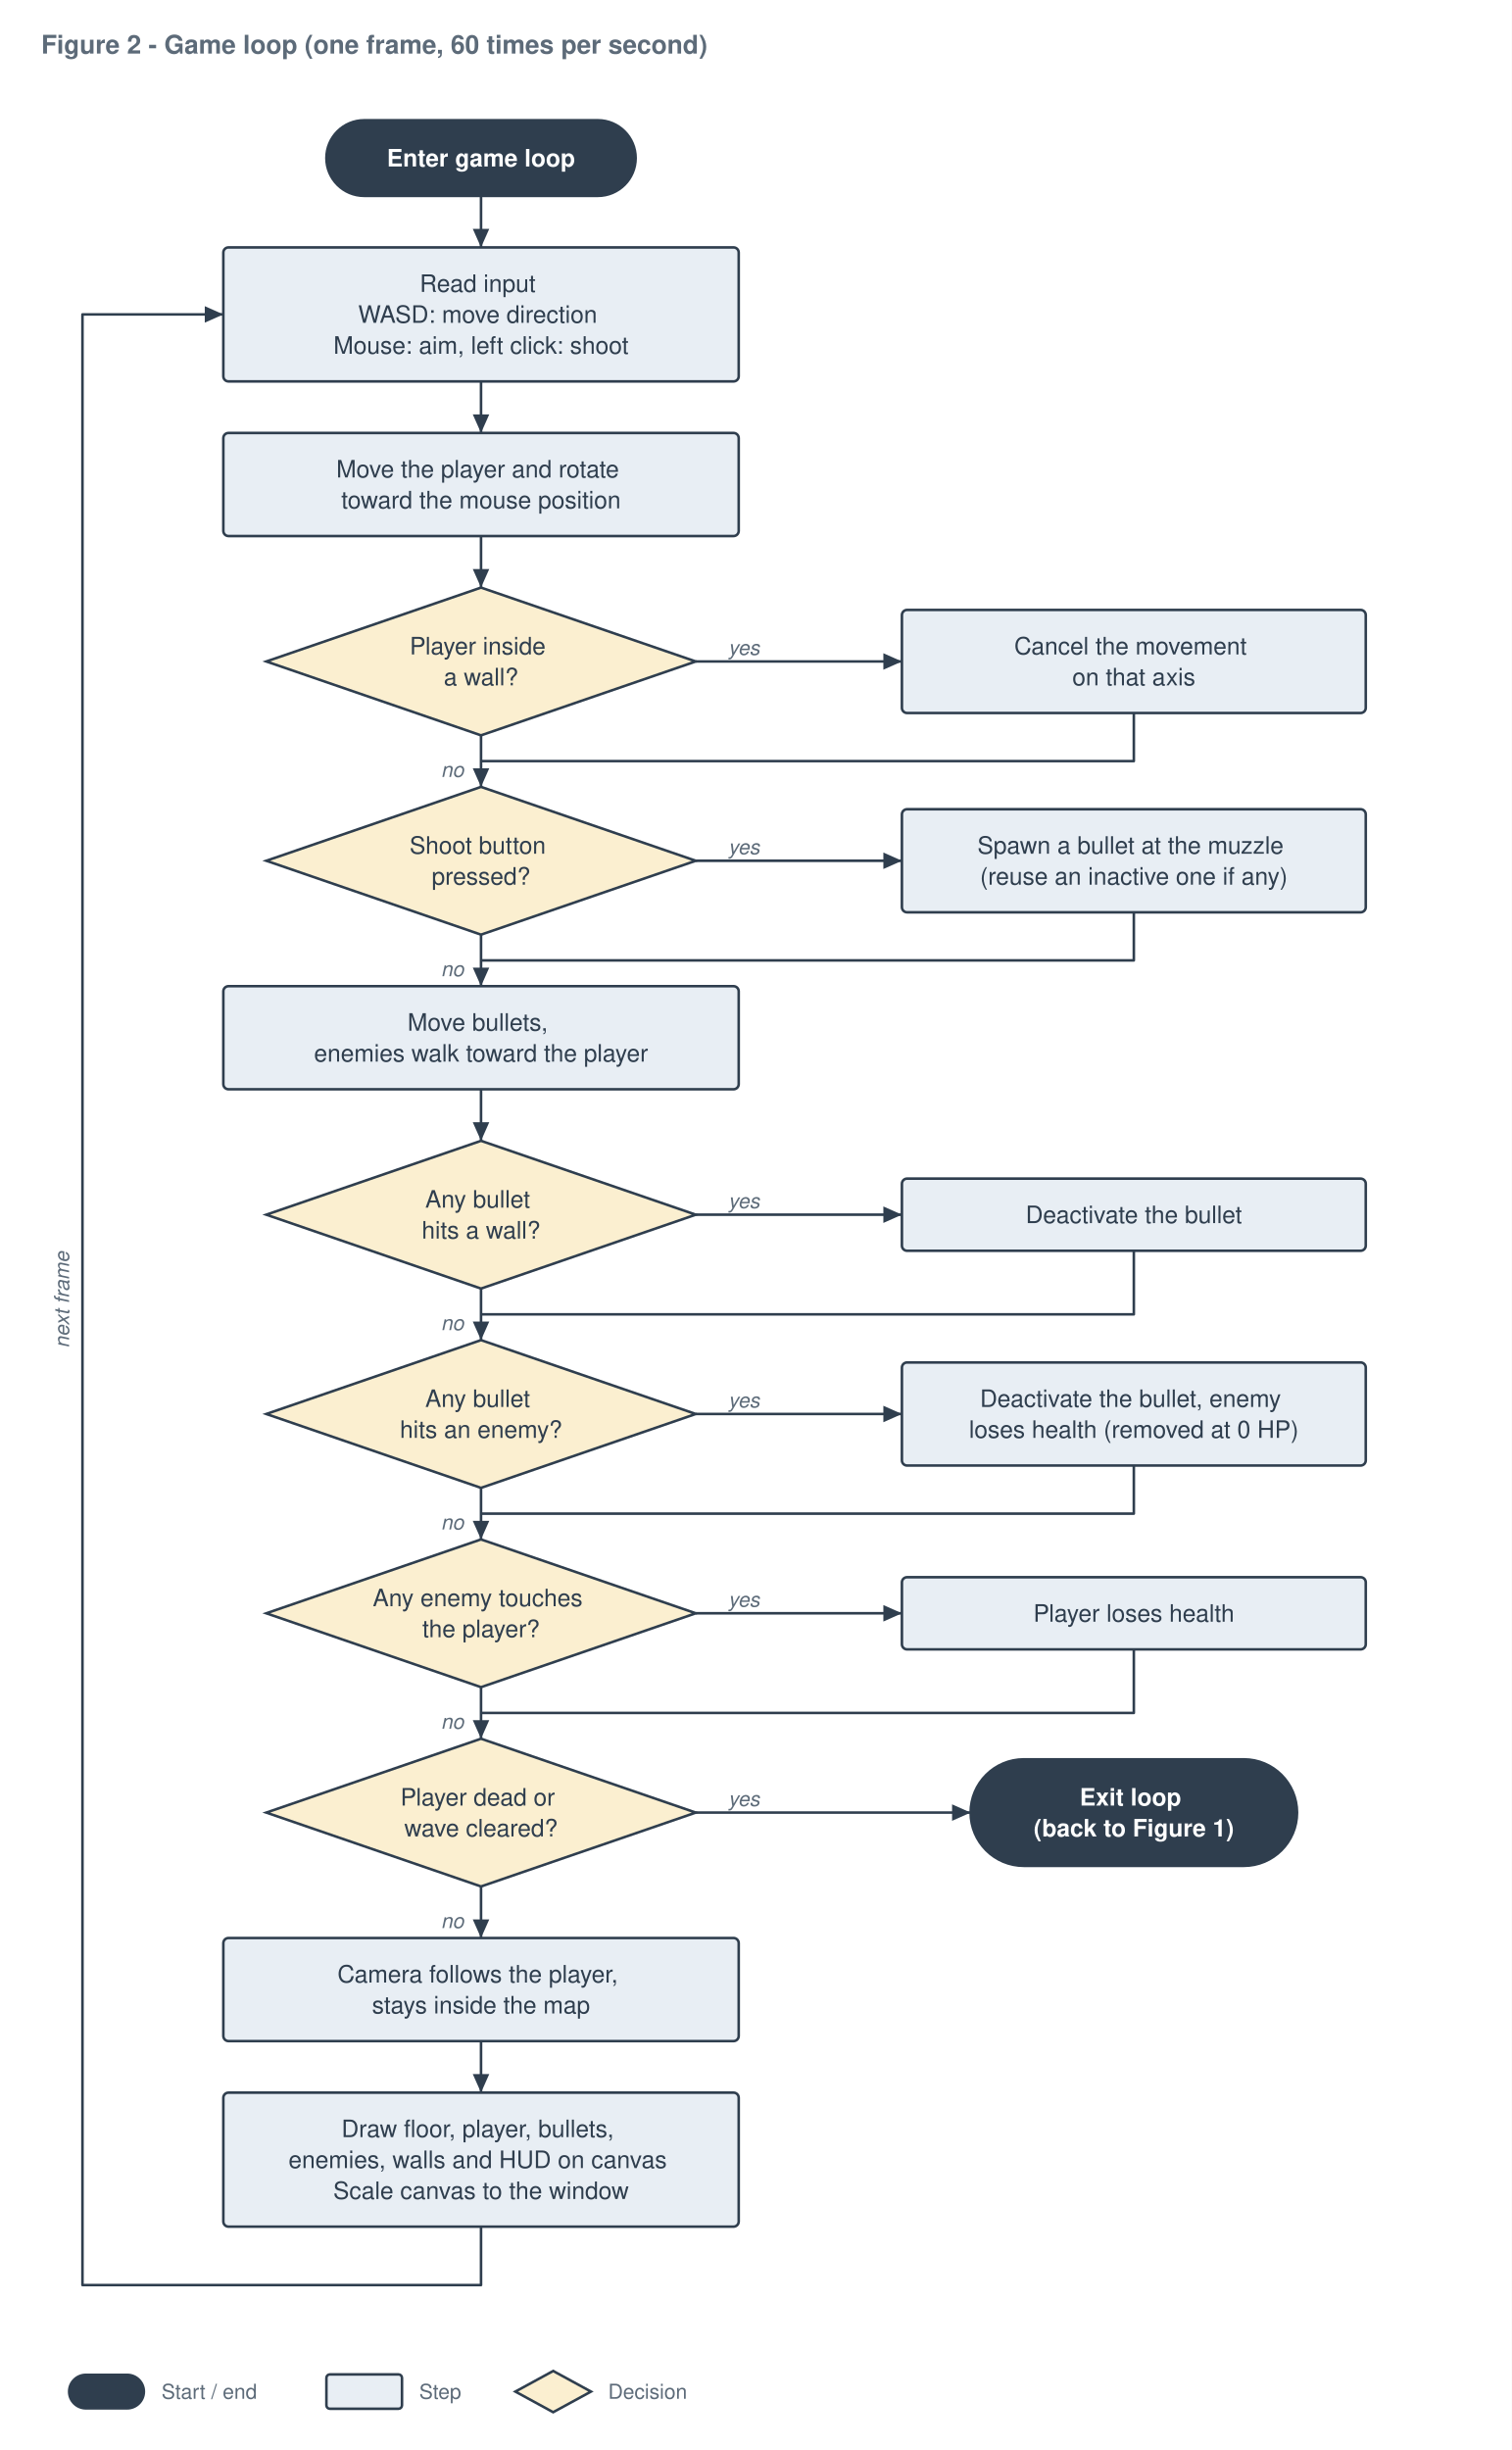
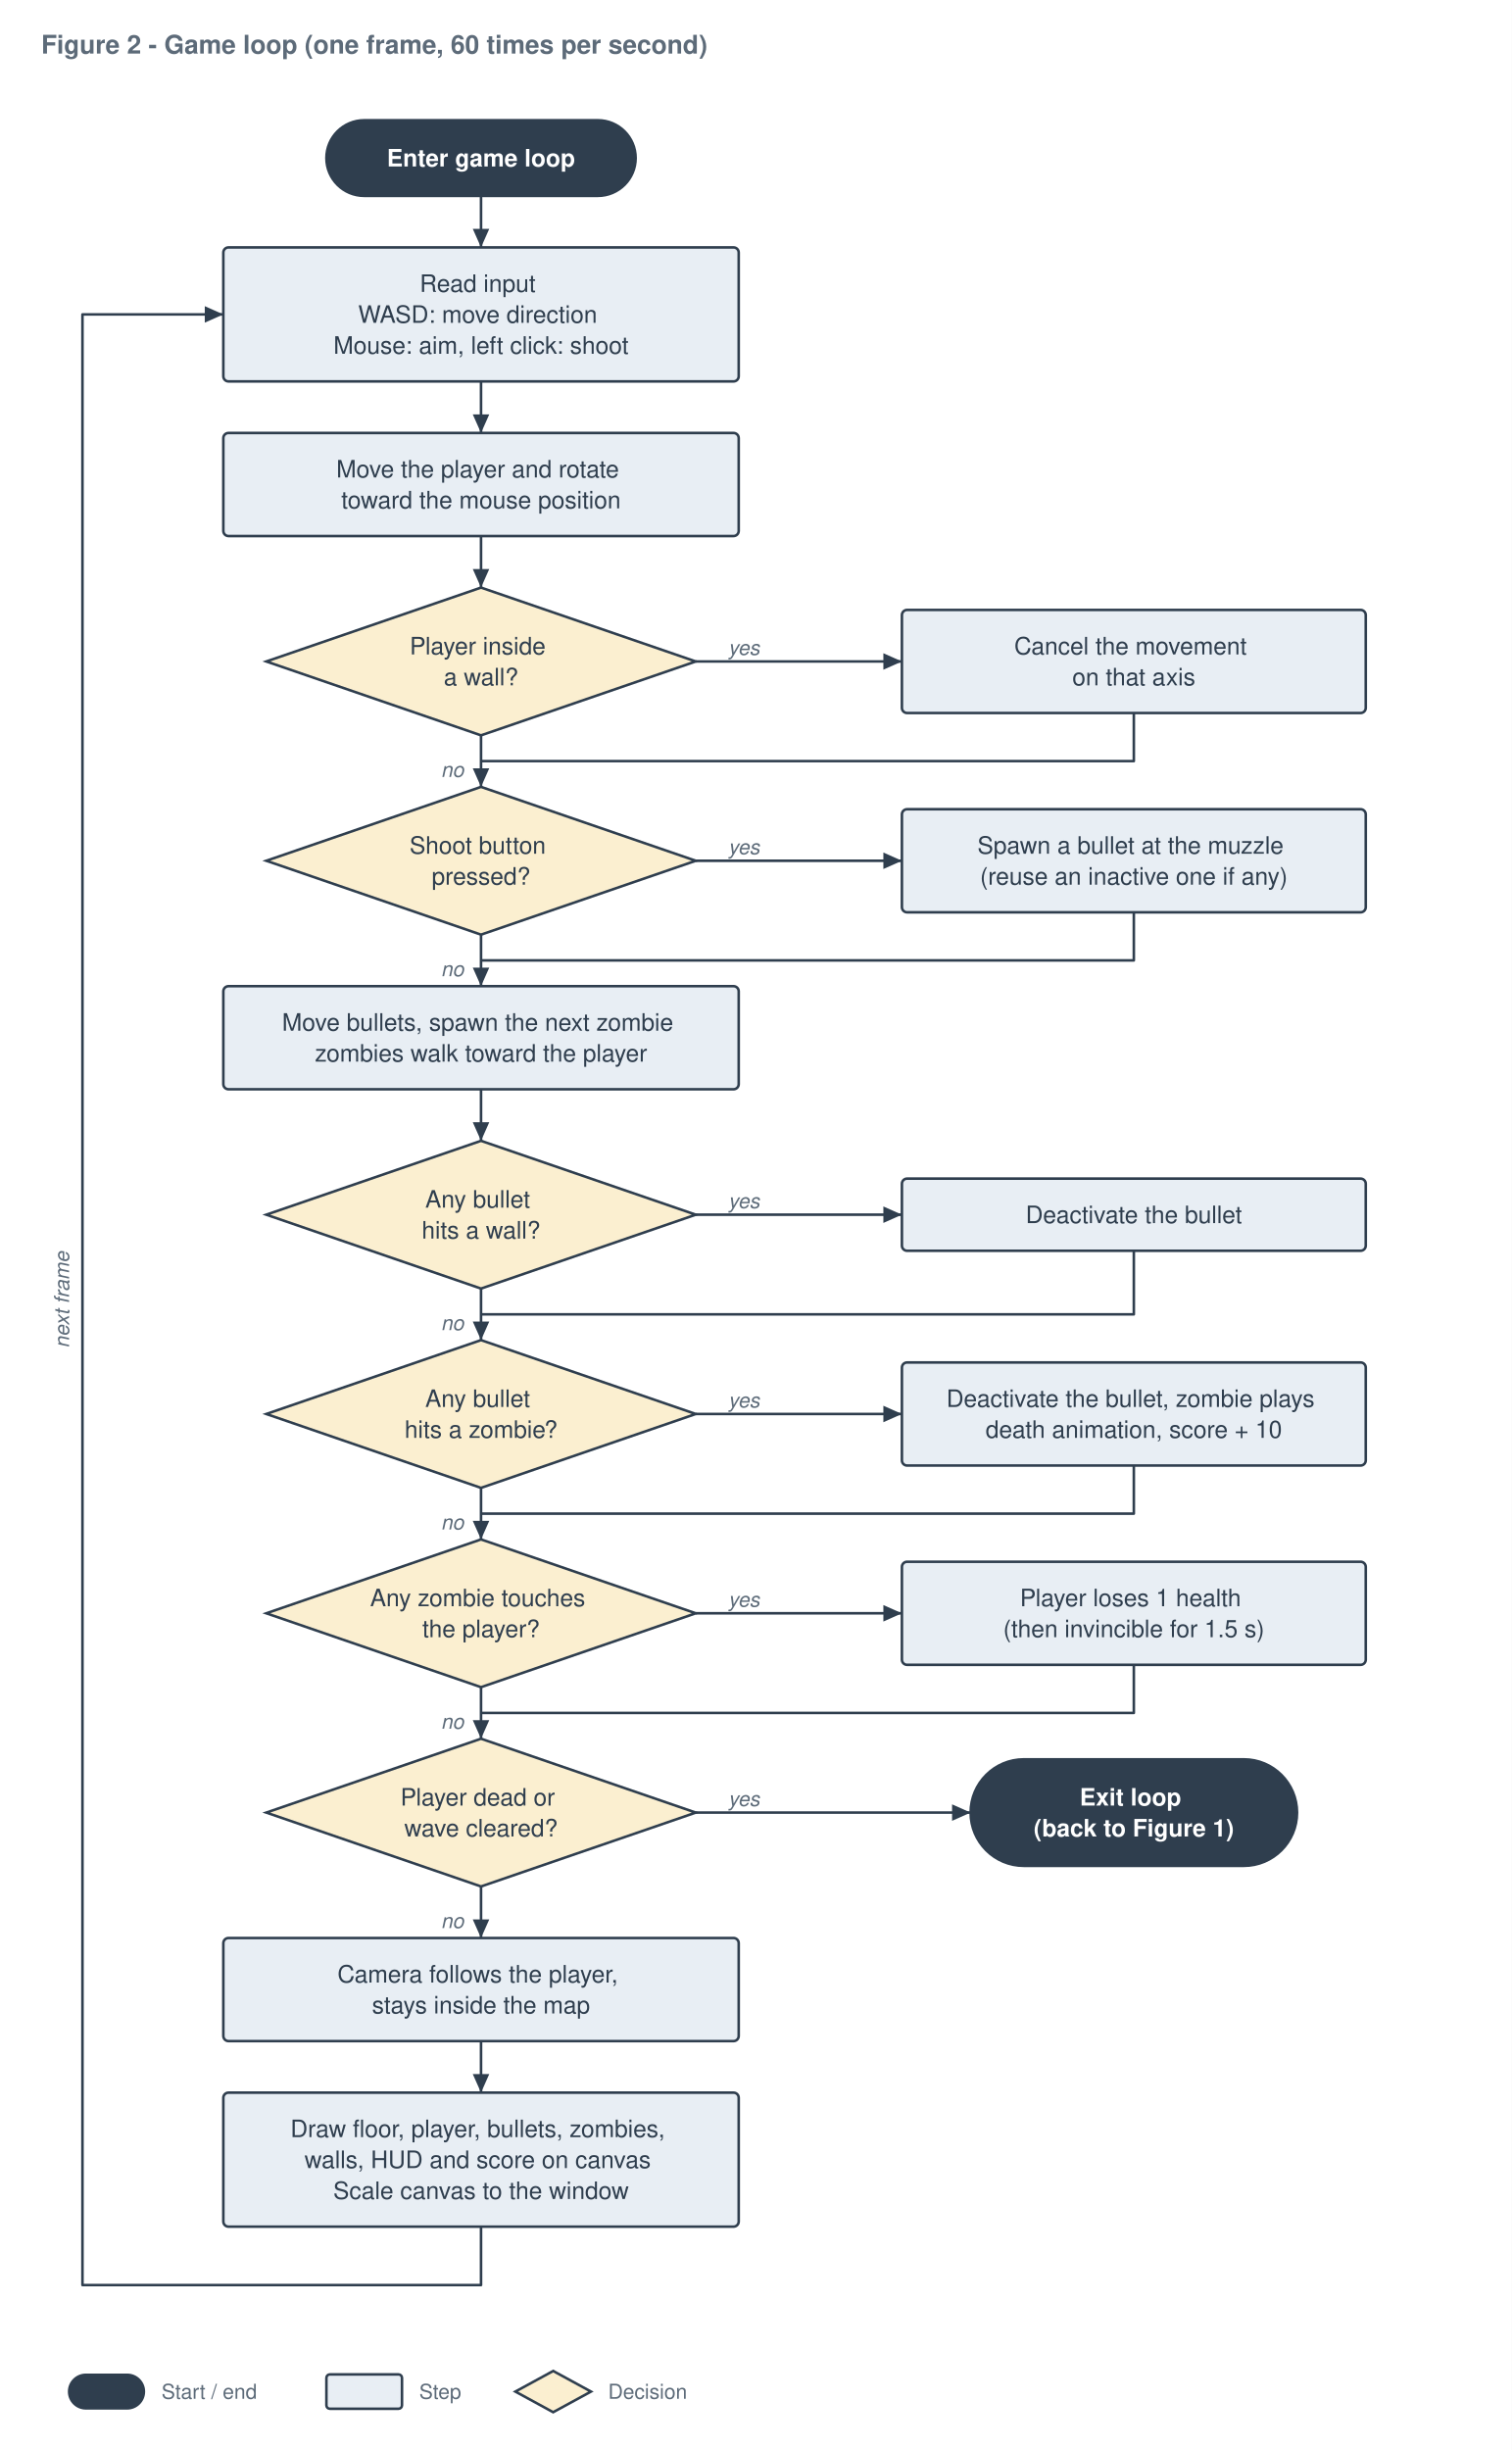
<svg xmlns="http://www.w3.org/2000/svg" width="880" height="1426" viewBox="0 0 880 1426">
  <defs>
    <marker id="arr" viewBox="0 0 10 10" refX="9" refY="5" markerWidth="8" markerHeight="8" orient="auto">
      <path d="M0,1 L9,5 L0,9 z" fill="#2F3E4E" />
    </marker>
  </defs>
  <rect width="100%" height="100%" fill="white" />
  <text font-family="Helvetica Neue, Helvetica, Arial, sans-serif" font-size="15" fill="#5D6B79" font-weight="bold" font-style="normal" text-anchor="start">
    <tspan x="24" y="31.2">Figure 2 - Game loop (one frame, 60 times per second)</tspan>
  </text>
  <rect x="190.0" y="70.0" width="180" height="44" rx="22.0" fill="#2F3E4E" stroke="#2F3E4E" stroke-width="1.5" />
  <text font-family="Helvetica Neue, Helvetica, Arial, sans-serif" font-size="14" fill="white" font-weight="bold" font-style="normal" text-anchor="middle">
    <tspan x="280" y="96.9">Enter game loop</tspan>
  </text>
  <rect x="130.0" y="144.0" width="300" height="78" rx="3" fill="#E8EEF4" stroke="#2F3E4E" stroke-width="1.5" />
  <text font-family="Helvetica Neue, Helvetica, Arial, sans-serif" font-size="14" fill="#2F3E4E" font-weight="normal" font-style="normal" text-anchor="middle">
    <tspan x="280" y="169.9">Read input</tspan>
    <tspan x="280" y="187.9">WASD: move direction</tspan>
    <tspan x="280" y="205.9">Mouse: aim, left click: shoot</tspan>
  </text>
  <rect x="130.0" y="252.0" width="300" height="60" rx="3" fill="#E8EEF4" stroke="#2F3E4E" stroke-width="1.5" />
  <text font-family="Helvetica Neue, Helvetica, Arial, sans-serif" font-size="14" fill="#2F3E4E" font-weight="normal" font-style="normal" text-anchor="middle">
    <tspan x="280" y="277.9">Move the player and rotate</tspan>
    <tspan x="280" y="295.9">toward the mouse position</tspan>
  </text>
  <polygon points="280,342.0 405.0,385.0 280,428.0 155.0,385.0" fill="#FBEFD0" stroke="#2F3E4E" stroke-width="1.5" />
  <text font-family="Helvetica Neue, Helvetica, Arial, sans-serif" font-size="14" fill="#2F3E4E" font-weight="normal" font-style="normal" text-anchor="middle">
    <tspan x="280" y="380.9">Player inside</tspan>
    <tspan x="280" y="398.9">a wall?</tspan>
  </text>
  <polygon points="280,458.0 405.0,501.0 280,544.0 155.0,501.0" fill="#FBEFD0" stroke="#2F3E4E" stroke-width="1.5" />
  <text font-family="Helvetica Neue, Helvetica, Arial, sans-serif" font-size="14" fill="#2F3E4E" font-weight="normal" font-style="normal" text-anchor="middle">
    <tspan x="280" y="496.9">Shoot button</tspan>
    <tspan x="280" y="514.9">pressed?</tspan>
  </text>
  <rect x="130.0" y="574.0" width="300" height="60" rx="3" fill="#E8EEF4" stroke="#2F3E4E" stroke-width="1.5" />
  <text font-family="Helvetica Neue, Helvetica, Arial, sans-serif" font-size="14" fill="#2F3E4E" font-weight="normal" font-style="normal" text-anchor="middle">
-     <tspan x="280" y="599.9">Move bullets,</tspan>
-     <tspan x="280" y="617.9">enemies walk toward the player</tspan>
+     <tspan x="280" y="599.9">Move bullets, spawn the next zombie</tspan>
+     <tspan x="280" y="617.9">zombies walk toward the player</tspan>
  </text>
  <polygon points="280,664.0 405.0,707.0 280,750.0 155.0,707.0" fill="#FBEFD0" stroke="#2F3E4E" stroke-width="1.5" />
  <text font-family="Helvetica Neue, Helvetica, Arial, sans-serif" font-size="14" fill="#2F3E4E" font-weight="normal" font-style="normal" text-anchor="middle">
    <tspan x="280" y="702.9">Any bullet</tspan>
    <tspan x="280" y="720.9">hits a wall?</tspan>
  </text>
  <polygon points="280,780.0 405.0,823.0 280,866.0 155.0,823.0" fill="#FBEFD0" stroke="#2F3E4E" stroke-width="1.5" />
  <text font-family="Helvetica Neue, Helvetica, Arial, sans-serif" font-size="14" fill="#2F3E4E" font-weight="normal" font-style="normal" text-anchor="middle">
    <tspan x="280" y="818.9">Any bullet</tspan>
-     <tspan x="280" y="836.9">hits an enemy?</tspan>
+     <tspan x="280" y="836.9">hits a zombie?</tspan>
  </text>
  <polygon points="280,896.0 405.0,939.0 280,982.0 155.0,939.0" fill="#FBEFD0" stroke="#2F3E4E" stroke-width="1.5" />
  <text font-family="Helvetica Neue, Helvetica, Arial, sans-serif" font-size="14" fill="#2F3E4E" font-weight="normal" font-style="normal" text-anchor="middle">
-     <tspan x="280" y="934.9">Any enemy touches</tspan>
+     <tspan x="280" y="934.9">Any zombie touches</tspan>
    <tspan x="280" y="952.9">the player?</tspan>
  </text>
  <polygon points="280,1012.0 405.0,1055.0 280,1098.0 155.0,1055.0" fill="#FBEFD0" stroke="#2F3E4E" stroke-width="1.5" />
  <text font-family="Helvetica Neue, Helvetica, Arial, sans-serif" font-size="14" fill="#2F3E4E" font-weight="normal" font-style="normal" text-anchor="middle">
    <tspan x="280" y="1050.9">Player dead or</tspan>
    <tspan x="280" y="1068.9">wave cleared?</tspan>
  </text>
  <rect x="130.0" y="1128.0" width="300" height="60" rx="3" fill="#E8EEF4" stroke="#2F3E4E" stroke-width="1.5" />
  <text font-family="Helvetica Neue, Helvetica, Arial, sans-serif" font-size="14" fill="#2F3E4E" font-weight="normal" font-style="normal" text-anchor="middle">
    <tspan x="280" y="1153.9">Camera follows the player,</tspan>
    <tspan x="280" y="1171.9">stays inside the map</tspan>
  </text>
  <rect x="130.0" y="1218.0" width="300" height="78" rx="3" fill="#E8EEF4" stroke="#2F3E4E" stroke-width="1.5" />
  <text font-family="Helvetica Neue, Helvetica, Arial, sans-serif" font-size="14" fill="#2F3E4E" font-weight="normal" font-style="normal" text-anchor="middle">
-     <tspan x="280" y="1243.9">Draw floor, player, bullets,</tspan>
-     <tspan x="280" y="1261.9">enemies, walls and HUD on canvas</tspan>
+     <tspan x="280" y="1243.9">Draw floor, player, bullets, zombies,</tspan>
+     <tspan x="280" y="1261.9">walls, HUD and score on canvas</tspan>
    <tspan x="280" y="1279.9">Scale canvas to the window</tspan>
  </text>
  <polyline points="280.0,114.0 280.0,144.0" fill="none" stroke="#2F3E4E" stroke-width="1.5" stroke-linejoin="round" marker-end="url(#arr)" />
  <polyline points="280.0,222.0 280.0,252.0" fill="none" stroke="#2F3E4E" stroke-width="1.5" stroke-linejoin="round" marker-end="url(#arr)" />
  <polyline points="280.0,312.0 280.0,342.0" fill="none" stroke="#2F3E4E" stroke-width="1.5" stroke-linejoin="round" marker-end="url(#arr)" />
  <polyline points="280.0,428.0 280.0,458.0" fill="none" stroke="#2F3E4E" stroke-width="1.5" stroke-linejoin="round" marker-end="url(#arr)" />
  <text font-family="Helvetica Neue, Helvetica, Arial, sans-serif" font-size="12" fill="#5D6B79" font-weight="normal" font-style="italic" text-anchor="end">
    <tspan x="270" y="452.2">no</tspan>
  </text>
  <rect x="525.0" y="355.0" width="270" height="60" rx="3" fill="#E8EEF4" stroke="#2F3E4E" stroke-width="1.5" />
  <text font-family="Helvetica Neue, Helvetica, Arial, sans-serif" font-size="14" fill="#2F3E4E" font-weight="normal" font-style="normal" text-anchor="middle">
    <tspan x="660" y="380.9">Cancel the movement</tspan>
    <tspan x="660" y="398.9">on that axis</tspan>
  </text>
  <polyline points="405.0,385.0 525.0,385.0" fill="none" stroke="#2F3E4E" stroke-width="1.5" stroke-linejoin="round" marker-end="url(#arr)" />
  <text font-family="Helvetica Neue, Helvetica, Arial, sans-serif" font-size="12" fill="#5D6B79" font-weight="normal" font-style="italic" text-anchor="middle">
    <tspan x="433.0" y="381.2">yes</tspan>
  </text>
  <polyline points="660.0,415.0 660.0,443.0 280.0,443.0" fill="none" stroke="#2F3E4E" stroke-width="1.5" stroke-linejoin="round" />
  <polyline points="280.0,544.0 280.0,574.0" fill="none" stroke="#2F3E4E" stroke-width="1.5" stroke-linejoin="round" marker-end="url(#arr)" />
  <text font-family="Helvetica Neue, Helvetica, Arial, sans-serif" font-size="12" fill="#5D6B79" font-weight="normal" font-style="italic" text-anchor="end">
    <tspan x="270" y="568.2">no</tspan>
  </text>
  <rect x="525.0" y="471.0" width="270" height="60" rx="3" fill="#E8EEF4" stroke="#2F3E4E" stroke-width="1.5" />
  <text font-family="Helvetica Neue, Helvetica, Arial, sans-serif" font-size="14" fill="#2F3E4E" font-weight="normal" font-style="normal" text-anchor="middle">
    <tspan x="660" y="496.9">Spawn a bullet at the muzzle</tspan>
    <tspan x="660" y="514.9">(reuse an inactive one if any)</tspan>
  </text>
  <polyline points="405.0,501.0 525.0,501.0" fill="none" stroke="#2F3E4E" stroke-width="1.5" stroke-linejoin="round" marker-end="url(#arr)" />
  <text font-family="Helvetica Neue, Helvetica, Arial, sans-serif" font-size="12" fill="#5D6B79" font-weight="normal" font-style="italic" text-anchor="middle">
    <tspan x="433.0" y="497.2">yes</tspan>
  </text>
  <polyline points="660.0,531.0 660.0,559.0 280.0,559.0" fill="none" stroke="#2F3E4E" stroke-width="1.5" stroke-linejoin="round" />
  <polyline points="280.0,634.0 280.0,664.0" fill="none" stroke="#2F3E4E" stroke-width="1.5" stroke-linejoin="round" marker-end="url(#arr)" />
  <polyline points="280.0,750.0 280.0,780.0" fill="none" stroke="#2F3E4E" stroke-width="1.5" stroke-linejoin="round" marker-end="url(#arr)" />
  <text font-family="Helvetica Neue, Helvetica, Arial, sans-serif" font-size="12" fill="#5D6B79" font-weight="normal" font-style="italic" text-anchor="end">
    <tspan x="270" y="774.2">no</tspan>
  </text>
  <rect x="525.0" y="686.0" width="270" height="42" rx="3" fill="#E8EEF4" stroke="#2F3E4E" stroke-width="1.5" />
  <text font-family="Helvetica Neue, Helvetica, Arial, sans-serif" font-size="14" fill="#2F3E4E" font-weight="normal" font-style="normal" text-anchor="middle">
    <tspan x="660" y="711.9">Deactivate the bullet</tspan>
  </text>
  <polyline points="405.0,707.0 525.0,707.0" fill="none" stroke="#2F3E4E" stroke-width="1.5" stroke-linejoin="round" marker-end="url(#arr)" />
  <text font-family="Helvetica Neue, Helvetica, Arial, sans-serif" font-size="12" fill="#5D6B79" font-weight="normal" font-style="italic" text-anchor="middle">
    <tspan x="433.0" y="703.2">yes</tspan>
  </text>
  <polyline points="660.0,728.0 660.0,765.0 280.0,765.0" fill="none" stroke="#2F3E4E" stroke-width="1.5" stroke-linejoin="round" />
  <polyline points="280.0,866.0 280.0,896.0" fill="none" stroke="#2F3E4E" stroke-width="1.5" stroke-linejoin="round" marker-end="url(#arr)" />
  <text font-family="Helvetica Neue, Helvetica, Arial, sans-serif" font-size="12" fill="#5D6B79" font-weight="normal" font-style="italic" text-anchor="end">
    <tspan x="270" y="890.2">no</tspan>
  </text>
  <rect x="525.0" y="793.0" width="270" height="60" rx="3" fill="#E8EEF4" stroke="#2F3E4E" stroke-width="1.5" />
  <text font-family="Helvetica Neue, Helvetica, Arial, sans-serif" font-size="14" fill="#2F3E4E" font-weight="normal" font-style="normal" text-anchor="middle">
-     <tspan x="660" y="818.9">Deactivate the bullet, enemy</tspan>
-     <tspan x="660" y="836.9">loses health (removed at 0 HP)</tspan>
+     <tspan x="660" y="818.9">Deactivate the bullet, zombie plays</tspan>
+     <tspan x="660" y="836.9">death animation, score + 10</tspan>
  </text>
  <polyline points="405.0,823.0 525.0,823.0" fill="none" stroke="#2F3E4E" stroke-width="1.5" stroke-linejoin="round" marker-end="url(#arr)" />
  <text font-family="Helvetica Neue, Helvetica, Arial, sans-serif" font-size="12" fill="#5D6B79" font-weight="normal" font-style="italic" text-anchor="middle">
    <tspan x="433.0" y="819.2">yes</tspan>
  </text>
  <polyline points="660.0,853.0 660.0,881.0 280.0,881.0" fill="none" stroke="#2F3E4E" stroke-width="1.5" stroke-linejoin="round" />
  <polyline points="280.0,982.0 280.0,1012.0" fill="none" stroke="#2F3E4E" stroke-width="1.5" stroke-linejoin="round" marker-end="url(#arr)" />
  <text font-family="Helvetica Neue, Helvetica, Arial, sans-serif" font-size="12" fill="#5D6B79" font-weight="normal" font-style="italic" text-anchor="end">
    <tspan x="270" y="1006.2">no</tspan>
  </text>
-   <rect x="525.0" y="918.0" width="270" height="42" rx="3" fill="#E8EEF4" stroke="#2F3E4E" stroke-width="1.5" />
+   <rect x="525.0" y="909.0" width="270" height="60" rx="3" fill="#E8EEF4" stroke="#2F3E4E" stroke-width="1.5" />
  <text font-family="Helvetica Neue, Helvetica, Arial, sans-serif" font-size="14" fill="#2F3E4E" font-weight="normal" font-style="normal" text-anchor="middle">
-     <tspan x="660" y="943.9">Player loses health</tspan>
+     <tspan x="660" y="934.9">Player loses 1 health</tspan>
+     <tspan x="660" y="952.9">(then invincible for 1.5 s)</tspan>
  </text>
  <polyline points="405.0,939.0 525.0,939.0" fill="none" stroke="#2F3E4E" stroke-width="1.5" stroke-linejoin="round" marker-end="url(#arr)" />
  <text font-family="Helvetica Neue, Helvetica, Arial, sans-serif" font-size="12" fill="#5D6B79" font-weight="normal" font-style="italic" text-anchor="middle">
    <tspan x="433.0" y="935.2">yes</tspan>
  </text>
-   <polyline points="660.0,960.0 660.0,997.0 280.0,997.0" fill="none" stroke="#2F3E4E" stroke-width="1.5" stroke-linejoin="round" />
+   <polyline points="660.0,969.0 660.0,997.0 280.0,997.0" fill="none" stroke="#2F3E4E" stroke-width="1.5" stroke-linejoin="round" />
  <polyline points="280.0,1098.0 280.0,1128.0" fill="none" stroke="#2F3E4E" stroke-width="1.5" stroke-linejoin="round" marker-end="url(#arr)" />
  <text font-family="Helvetica Neue, Helvetica, Arial, sans-serif" font-size="12" fill="#5D6B79" font-weight="normal" font-style="italic" text-anchor="end">
    <tspan x="270" y="1122.2">no</tspan>
  </text>
  <rect x="565.0" y="1024.0" width="190" height="62" rx="31.0" fill="#2F3E4E" stroke="#2F3E4E" stroke-width="1.5" />
  <text font-family="Helvetica Neue, Helvetica, Arial, sans-serif" font-size="14" fill="white" font-weight="bold" font-style="normal" text-anchor="middle">
    <tspan x="660" y="1050.9">Exit loop</tspan>
    <tspan x="660" y="1068.9">(back to Figure 1)</tspan>
  </text>
  <polyline points="405.0,1055.0 565.0,1055.0" fill="none" stroke="#2F3E4E" stroke-width="1.5" stroke-linejoin="round" marker-end="url(#arr)" />
  <text font-family="Helvetica Neue, Helvetica, Arial, sans-serif" font-size="12" fill="#5D6B79" font-weight="normal" font-style="italic" text-anchor="middle">
    <tspan x="433.0" y="1051.2">yes</tspan>
  </text>
  <polyline points="280.0,1188.0 280.0,1218.0" fill="none" stroke="#2F3E4E" stroke-width="1.5" stroke-linejoin="round" marker-end="url(#arr)" />
  <polyline points="280.0,1296.0 280.0,1330.0 48.0,1330.0 48.0,183.0 130.0,183.0" fill="none" stroke="#2F3E4E" stroke-width="1.5" stroke-linejoin="round" marker-end="url(#arr)" />
  <text font-family="Helvetica Neue, Helvetica, Arial, sans-serif" font-size="12" fill="#5D6B79" font-weight="normal" font-style="italic" text-anchor="middle" transform="rotate(-90 36 756.5)">
    <tspan x="36" y="760.7">next frame</tspan>
  </text>
  <rect x="40" y="1382" width="44" height="20" rx="10" fill="#2F3E4E" stroke="#2F3E4E" />
  <text font-family="Helvetica Neue, Helvetica, Arial, sans-serif" font-size="12" fill="#5D6B79" font-weight="normal" font-style="normal" text-anchor="start">
    <tspan x="94" y="1396.2">Start / end</tspan>
  </text>
  <rect x="190" y="1382" width="44" height="20" rx="2" fill="#E8EEF4" stroke="#2F3E4E" stroke-width="1.5" />
  <text font-family="Helvetica Neue, Helvetica, Arial, sans-serif" font-size="12" fill="#5D6B79" font-weight="normal" font-style="normal" text-anchor="start">
    <tspan x="244" y="1396.2">Step</tspan>
  </text>
  <polygon points="322,1380 344,1392 322,1404 300,1392" fill="#FBEFD0" stroke="#2F3E4E" stroke-width="1.5" />
  <text font-family="Helvetica Neue, Helvetica, Arial, sans-serif" font-size="12" fill="#5D6B79" font-weight="normal" font-style="normal" text-anchor="start">
    <tspan x="354" y="1396.2">Decision</tspan>
  </text>
</svg>
